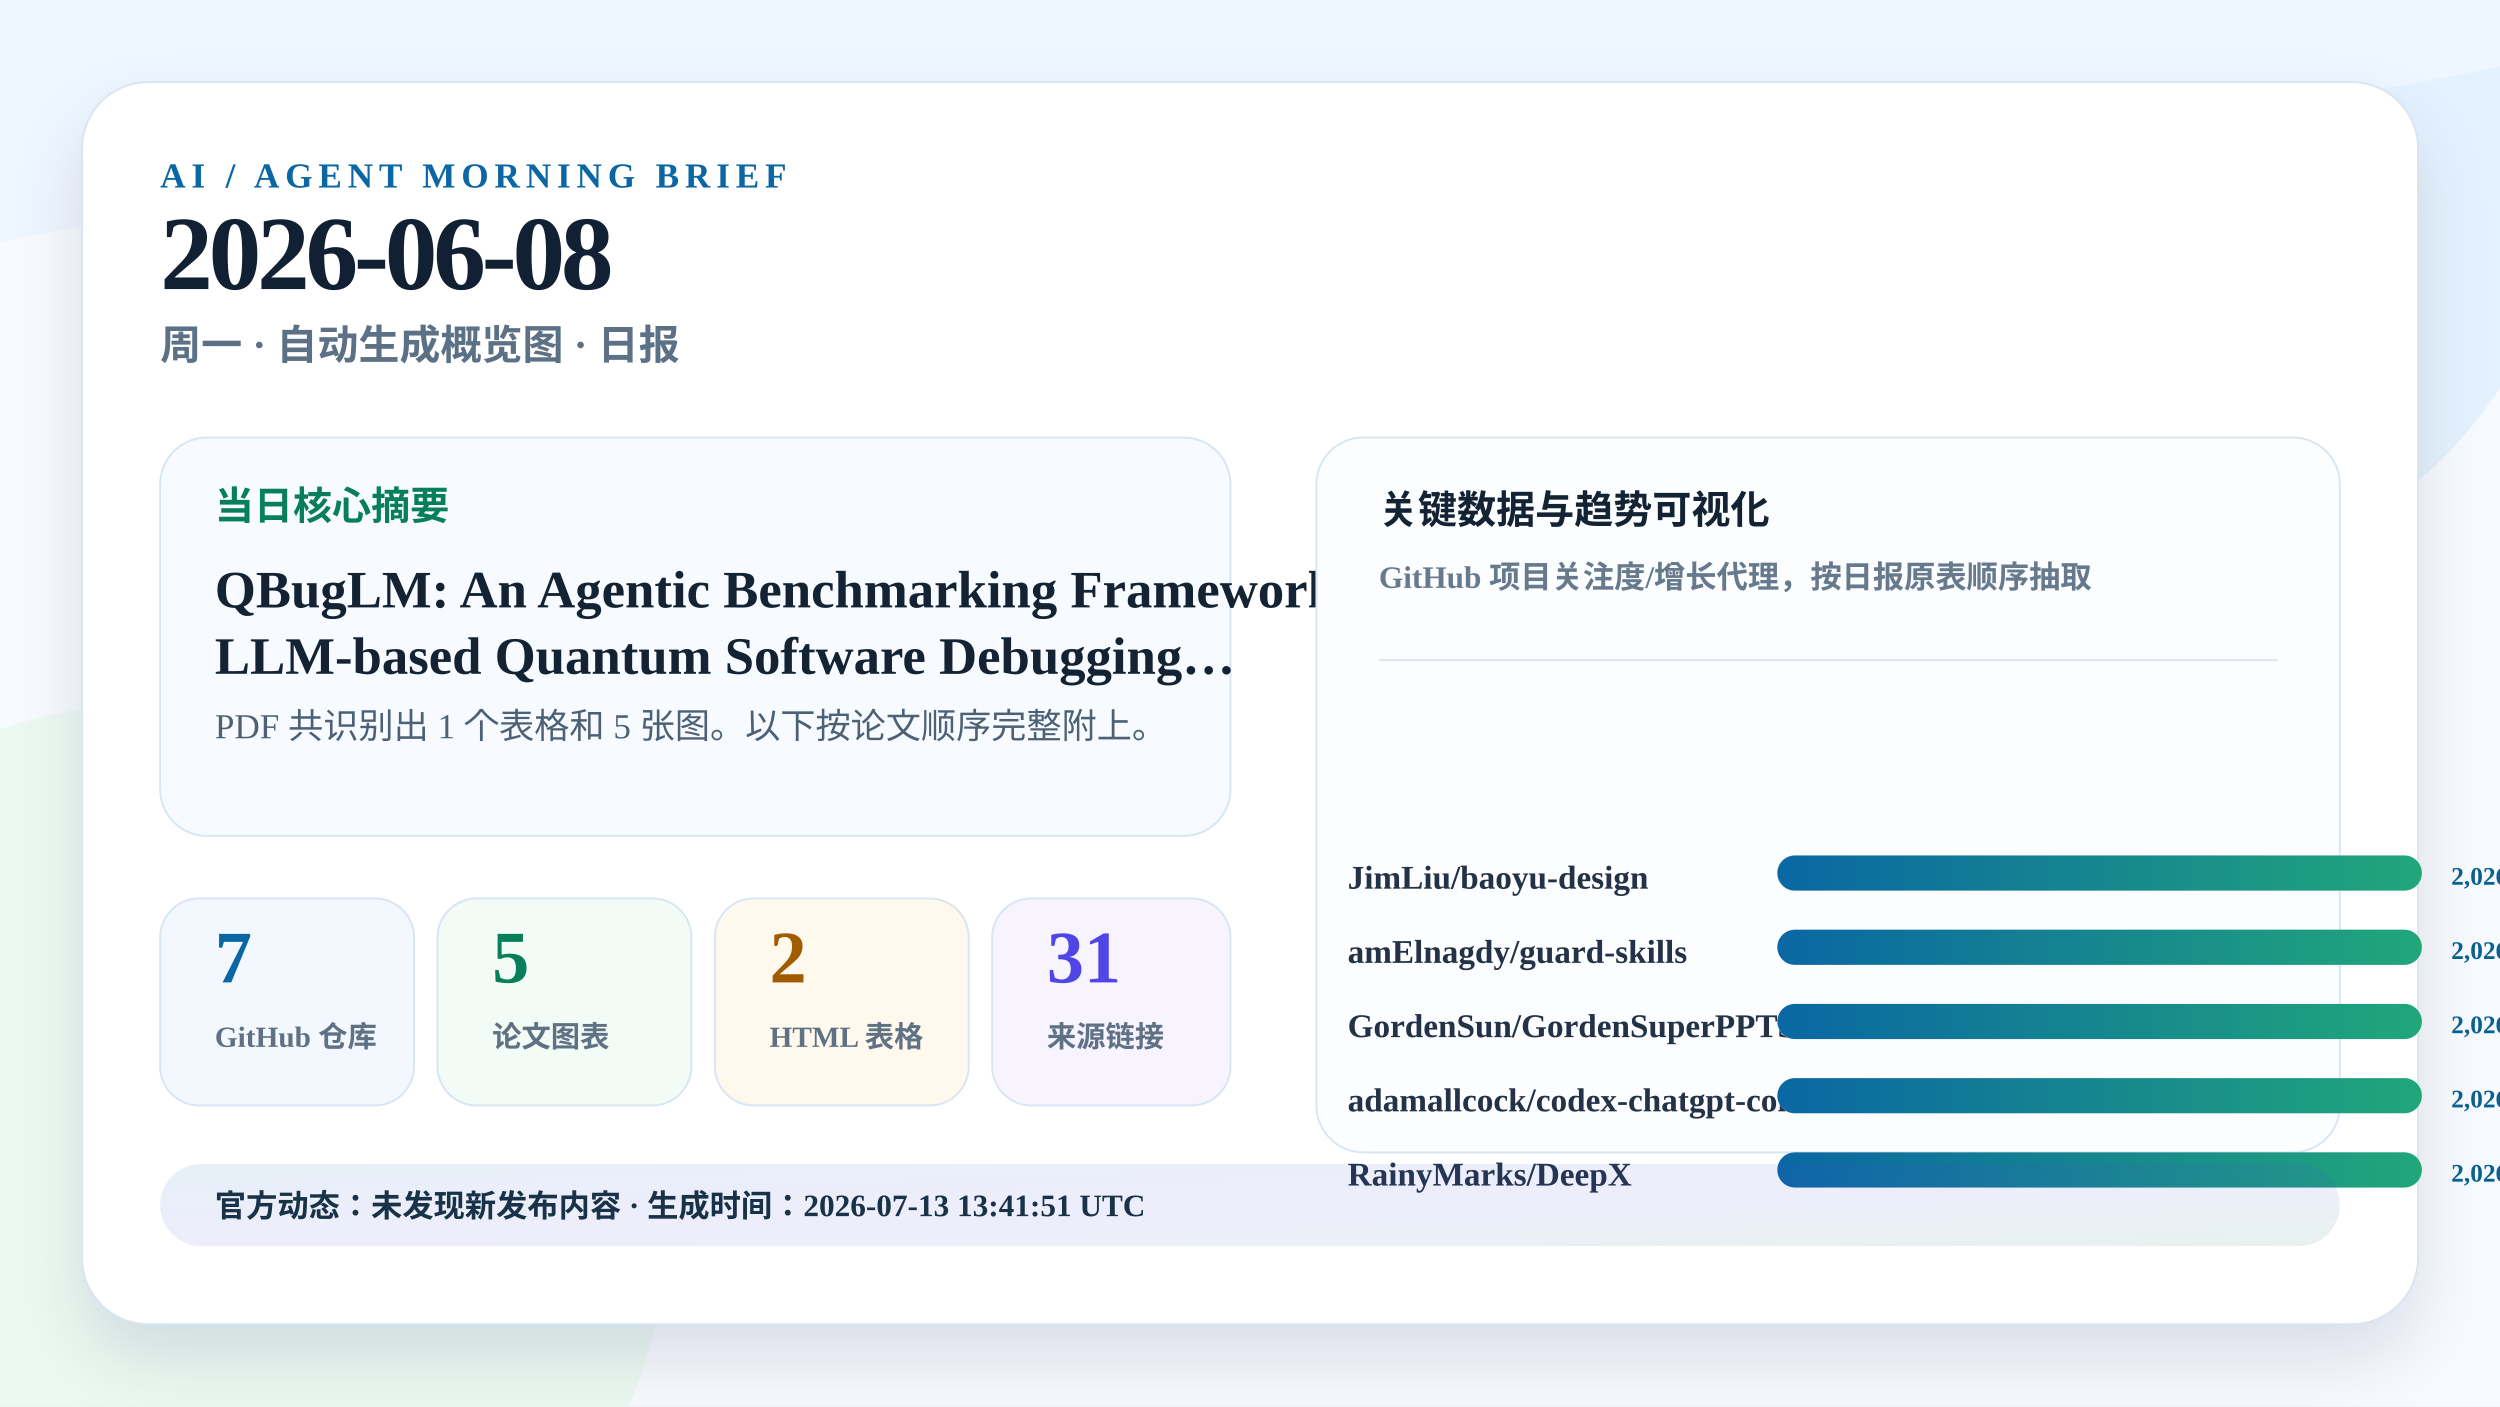
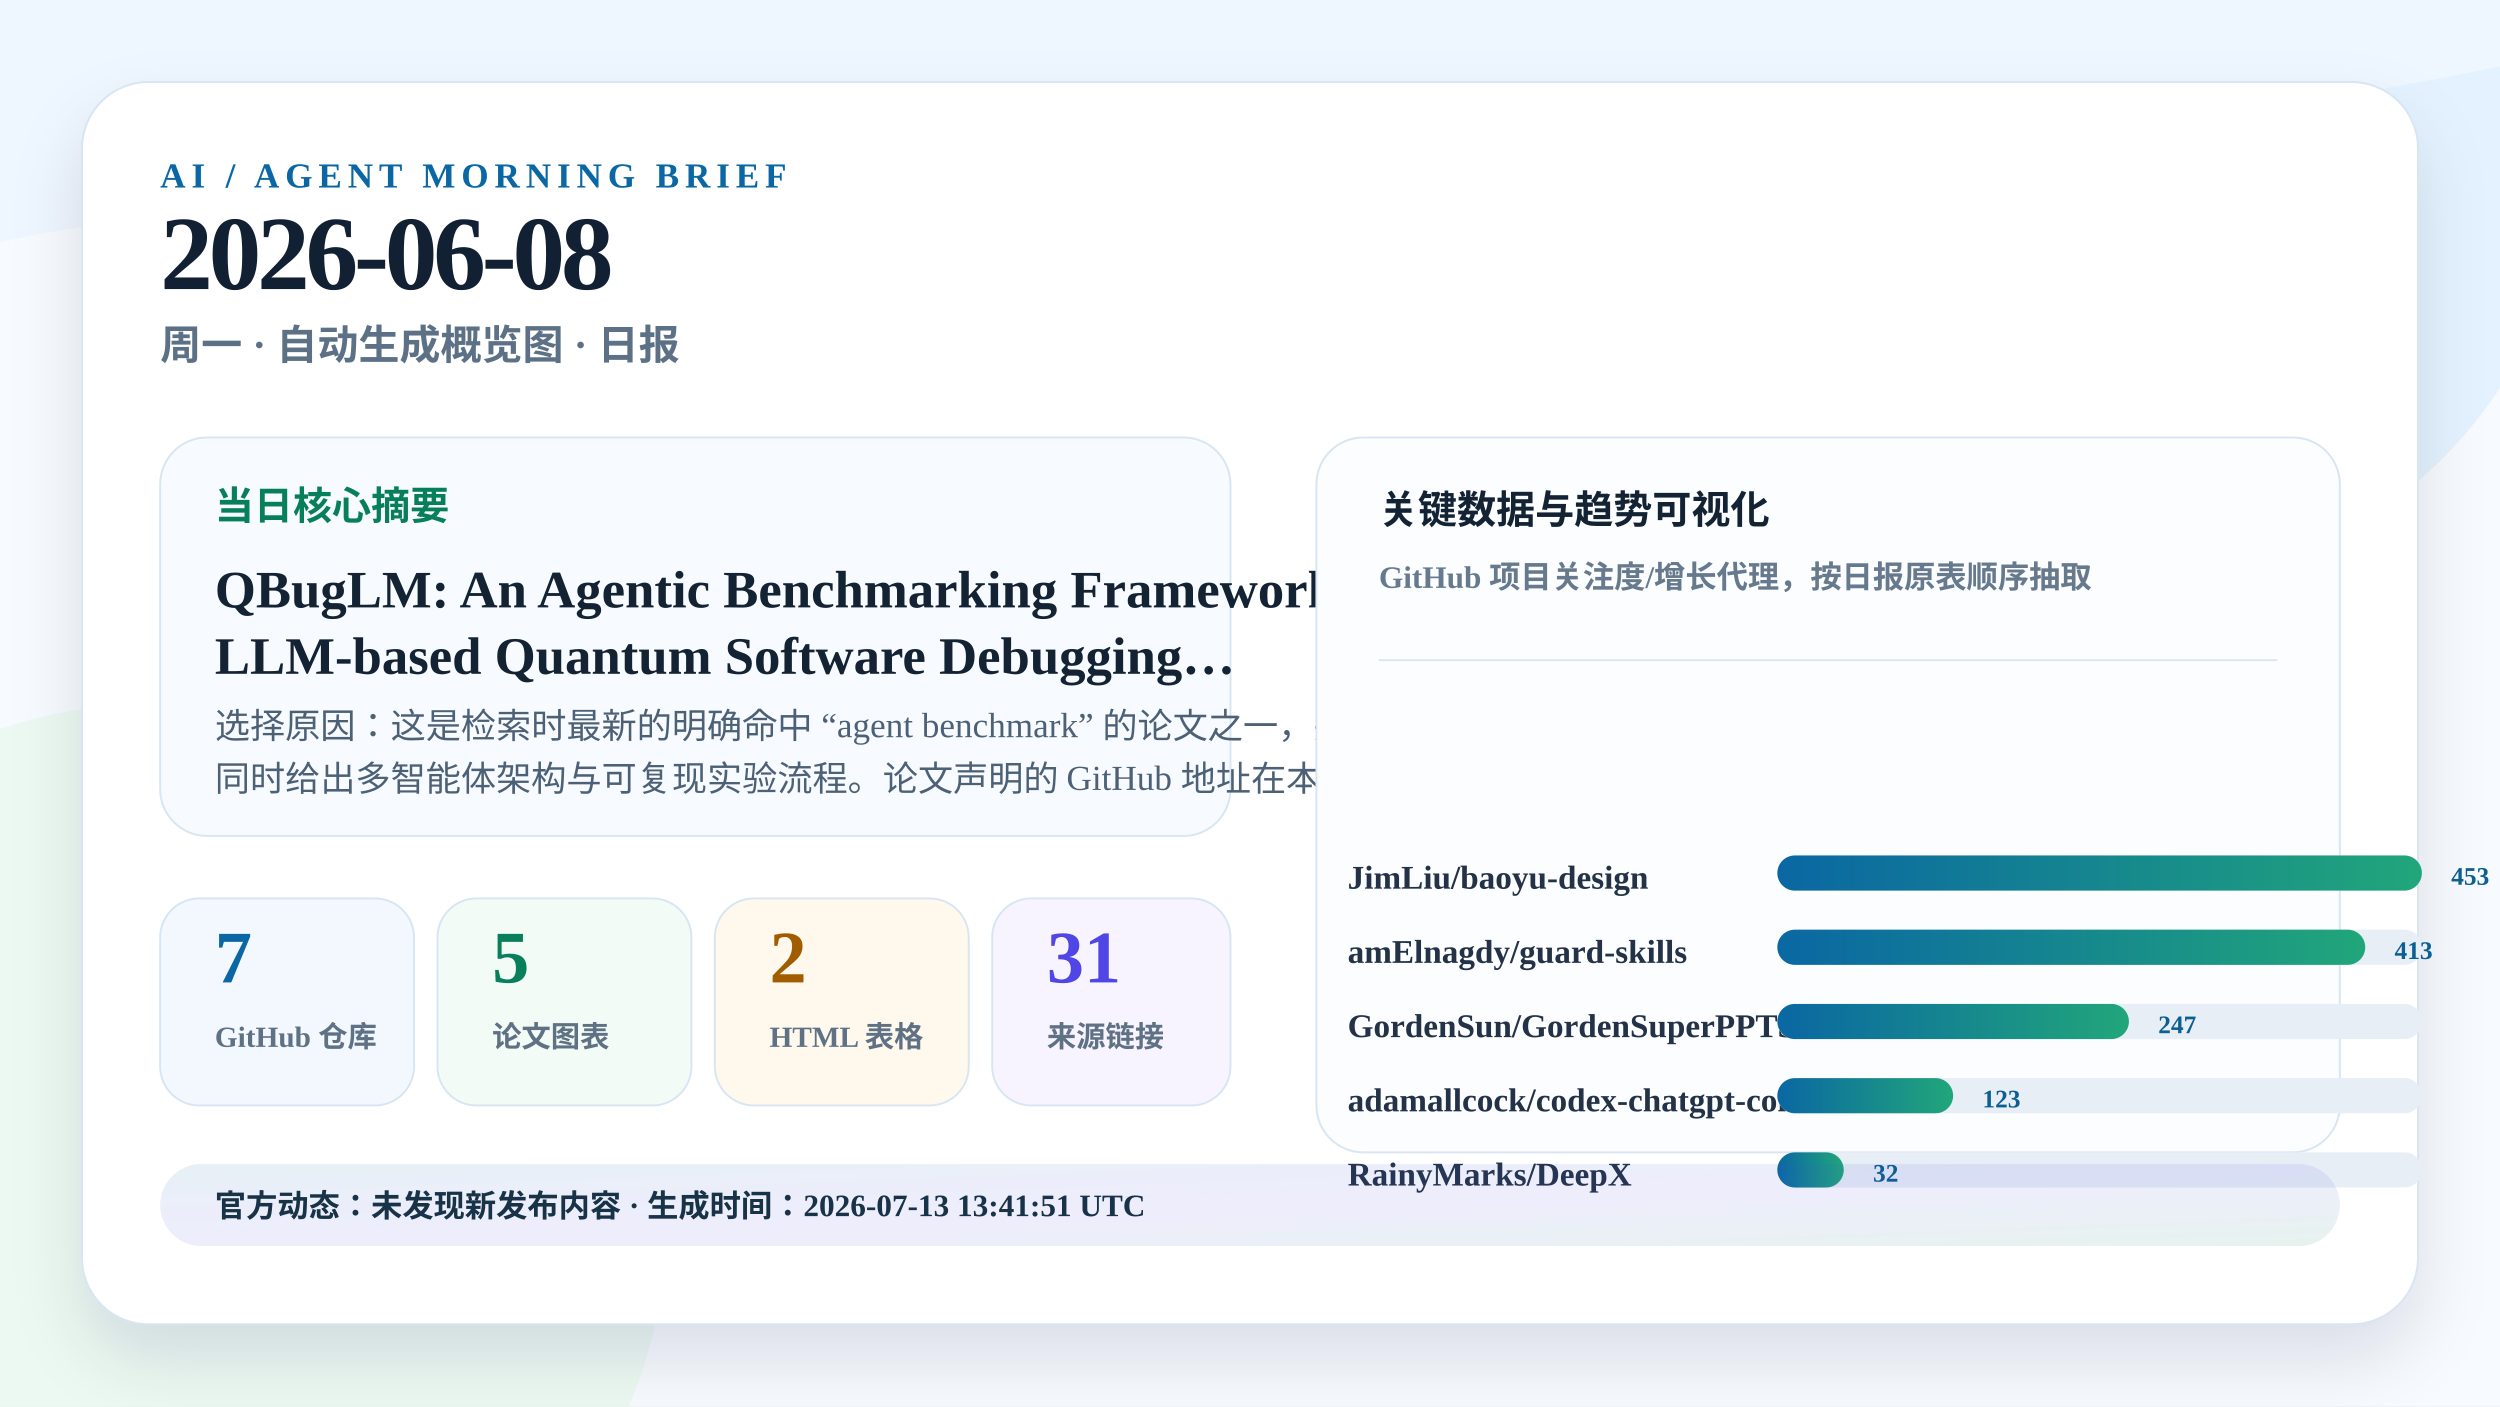
<svg xmlns="http://www.w3.org/2000/svg" width="1280" height="720" viewBox="0 0 1280 720" role="img" aria-label="2026-06-08 AI Agent 晨间简报概览">
  <defs>
    <linearGradient id="accent" x1="0" y1="0" x2="1" y2="1">
      <stop offset="0%" stop-color="#0a67a3" />
      <stop offset="52%" stop-color="#4f46e5" />
      <stop offset="100%" stop-color="#087f5b" />
    </linearGradient>
    <linearGradient id="barGradient" x1="0" y1="0" x2="1" y2="0">
      <stop offset="0%" stop-color="#0a67a3" />
      <stop offset="100%" stop-color="#21a67a" />
    </linearGradient>
    <filter id="shadow" x="-10%" y="-10%" width="120%" height="130%">
      <feDropShadow dx="0" dy="18" stdDeviation="18" flood-color="#102030" flood-opacity="0.12" />
    </filter>
  </defs>
  <rect width="1280" height="720" fill="#f7faff" />
  <circle cx="1088" cy="72" r="230" fill="#dfefff" opacity="0.78" />
  <circle cx="82" cy="620" r="260" fill="#e7f8ef" opacity="0.72" />
  <path d="M0 124 C220 74 360 176 552 124 C790 60 980 96 1280 34 L1280 0 L0 0 Z" fill="#eef6ff" />
  <rect x="42" y="42" width="1196" height="636" rx="34" fill="white" filter="url(#shadow)" />
  <rect x="42" y="42" width="1196" height="636" rx="34" fill="none" stroke="#d8e5f2" />
  <text x="82" y="96" font-size="18" font-weight="800" letter-spacing="3" fill="#0a67a3">AI / AGENT MORNING BRIEF</text>
  <text x="82" y="148" font-size="54" font-weight="850" letter-spacing="-2.2" fill="#122033">2026-06-08</text>
  <text x="82" y="184" font-size="21" font-weight="650" fill="#5d7186">周一 · 自动生成概览图 · 日报</text>
  <rect x="82" y="224" width="548" height="204" rx="24" fill="#f7fbff" stroke="#d8e5f2" />
  <text x="110" y="266" font-size="20" font-weight="800" fill="#087f5b">当日核心摘要</text>
  <text x="110" y="311" font-size="27" font-weight="850" fill="#132334">QBugLM: An Agentic Benchmarking Framework for</text>
  <text x="110" y="345" font-size="27" font-weight="850" fill="#132334">LLM-based Quantum Software Debugging…</text>
-   <text x="110" y="378" font-size="18" font-weight="500" fill="#4d6176">PDF 共识别出 1 个表格和 5 张图。以下按论文顺序完整附上。</text>
+   <text x="110" y="378" font-size="18" font-weight="500" fill="#4d6176">选择原因：这是检索时最新的明确命中 “agent benchmark” 的论文之一，并且</text>
+   <text x="110" y="405" font-size="18" font-weight="500" fill="#4d6176">同时给出多智能体架构与可复现实验流程。论文声明的 GitHub 地址在本次核…</text>
  <g>
    <rect x="82" y="460" width="130" height="106" rx="20" fill="#f3f8ff" stroke="#d8e5f2" />
    <text x="110" y="503" font-size="38" font-weight="850" fill="#0a67a3">7</text>
    <text x="110" y="536" font-size="15" font-weight="700" fill="#5f7184">GitHub 仓库</text>
    <rect x="224" y="460" width="130" height="106" rx="20" fill="#f3fbf6" stroke="#d8e5f2" />
    <text x="252" y="503" font-size="38" font-weight="850" fill="#087f5b">5</text>
    <text x="252" y="536" font-size="15" font-weight="700" fill="#5f7184">论文图表</text>
    <rect x="366" y="460" width="130" height="106" rx="20" fill="#fff8ed" stroke="#d8e5f2" />
    <text x="394" y="503" font-size="38" font-weight="850" fill="#a15c00">2</text>
    <text x="394" y="536" font-size="15" font-weight="700" fill="#5f7184">HTML 表格</text>
    <rect x="508" y="460" width="122" height="106" rx="20" fill="#f7f4ff" stroke="#d8e5f2" />
    <text x="536" y="503" font-size="38" font-weight="850" fill="#4f46e5">31</text>
    <text x="536" y="536" font-size="15" font-weight="700" fill="#5f7184">来源链接</text>
  </g>
  <rect x="674" y="224" width="524" height="366" rx="24" fill="#fbfdff" stroke="#d8e5f2" />
  <text x="706" y="268" font-size="20" font-weight="850" fill="#132334">关键数据与趋势可视化</text>
  <text x="706" y="301" font-size="16" font-weight="600" fill="#66798d">GitHub 项目关注度/增长代理，按日报原表顺序抽取</text>
  <path d="M706 338 H1166" stroke="#dbe6f0" />
  <text x="690" y="455" font-size="17" font-weight="650" fill="#233246">JimLiu/baoyu-design</text>
  <rect x="910" y="438" width="330" height="18" rx="9" fill="#e8eef6" />
  <rect x="910" y="438" width="330" height="18" rx="9" fill="url(#barGradient)" />
-   <text x="1255" y="453" font-size="13" font-weight="700" fill="#0b5f91">2,026</text>
+   <text x="1255" y="453" font-size="13" font-weight="700" fill="#0b5f91">453</text>
  <text x="690" y="493" font-size="17" font-weight="650" fill="#233246">amElnagdy/guard-skills</text>
  <rect x="910" y="476" width="330" height="18" rx="9" fill="#e8eef6" />
-   <rect x="910" y="476" width="330" height="18" rx="9" fill="url(#barGradient)" />
-   <text x="1255" y="491" font-size="13" font-weight="700" fill="#0b5f91">2,026</text>
+   <rect x="910" y="476" width="301" height="18" rx="9" fill="url(#barGradient)" />
+   <text x="1226" y="491" font-size="13" font-weight="700" fill="#0b5f91">413</text>
  <text x="690" y="531" font-size="17" font-weight="650" fill="#233246">GordenSun/GordenSuperPPTSkills</text>
  <rect x="910" y="514" width="330" height="18" rx="9" fill="#e8eef6" />
-   <rect x="910" y="514" width="330" height="18" rx="9" fill="url(#barGradient)" />
-   <text x="1255" y="529" font-size="13" font-weight="700" fill="#0b5f91">2,026</text>
+   <rect x="910" y="514" width="180" height="18" rx="9" fill="url(#barGradient)" />
+   <text x="1105" y="529" font-size="13" font-weight="700" fill="#0b5f91">247</text>
  <text x="690" y="569" font-size="17" font-weight="650" fill="#233246">adamallcock/codex-chatgpt-control</text>
  <rect x="910" y="552" width="330" height="18" rx="9" fill="#e8eef6" />
-   <rect x="910" y="552" width="330" height="18" rx="9" fill="url(#barGradient)" />
-   <text x="1255" y="567" font-size="13" font-weight="700" fill="#0b5f91">2,026</text>
+   <rect x="910" y="552" width="90" height="18" rx="9" fill="url(#barGradient)" />
+   <text x="1015" y="567" font-size="13" font-weight="700" fill="#0b5f91">123</text>
  <text x="690" y="607" font-size="17" font-weight="650" fill="#233246">RainyMarks/DeepX</text>
  <rect x="910" y="590" width="330" height="18" rx="9" fill="#e8eef6" />
-   <rect x="910" y="590" width="330" height="18" rx="9" fill="url(#barGradient)" />
-   <text x="1255" y="605" font-size="13" font-weight="700" fill="#0b5f91">2,026</text>
+   <rect x="910" y="590" width="34" height="18" rx="9" fill="url(#barGradient)" />
+   <text x="959" y="605" font-size="13" font-weight="700" fill="#0b5f91">32</text>
  <rect x="82" y="596" width="1116" height="42" rx="21" fill="url(#accent)" opacity="0.10" />
  <text x="110" y="623" font-size="16" font-weight="750" fill="#183247">官方动态：未发现新发布内容 · 生成时间：2026-07-13 13:41:51 UTC</text>
</svg>
